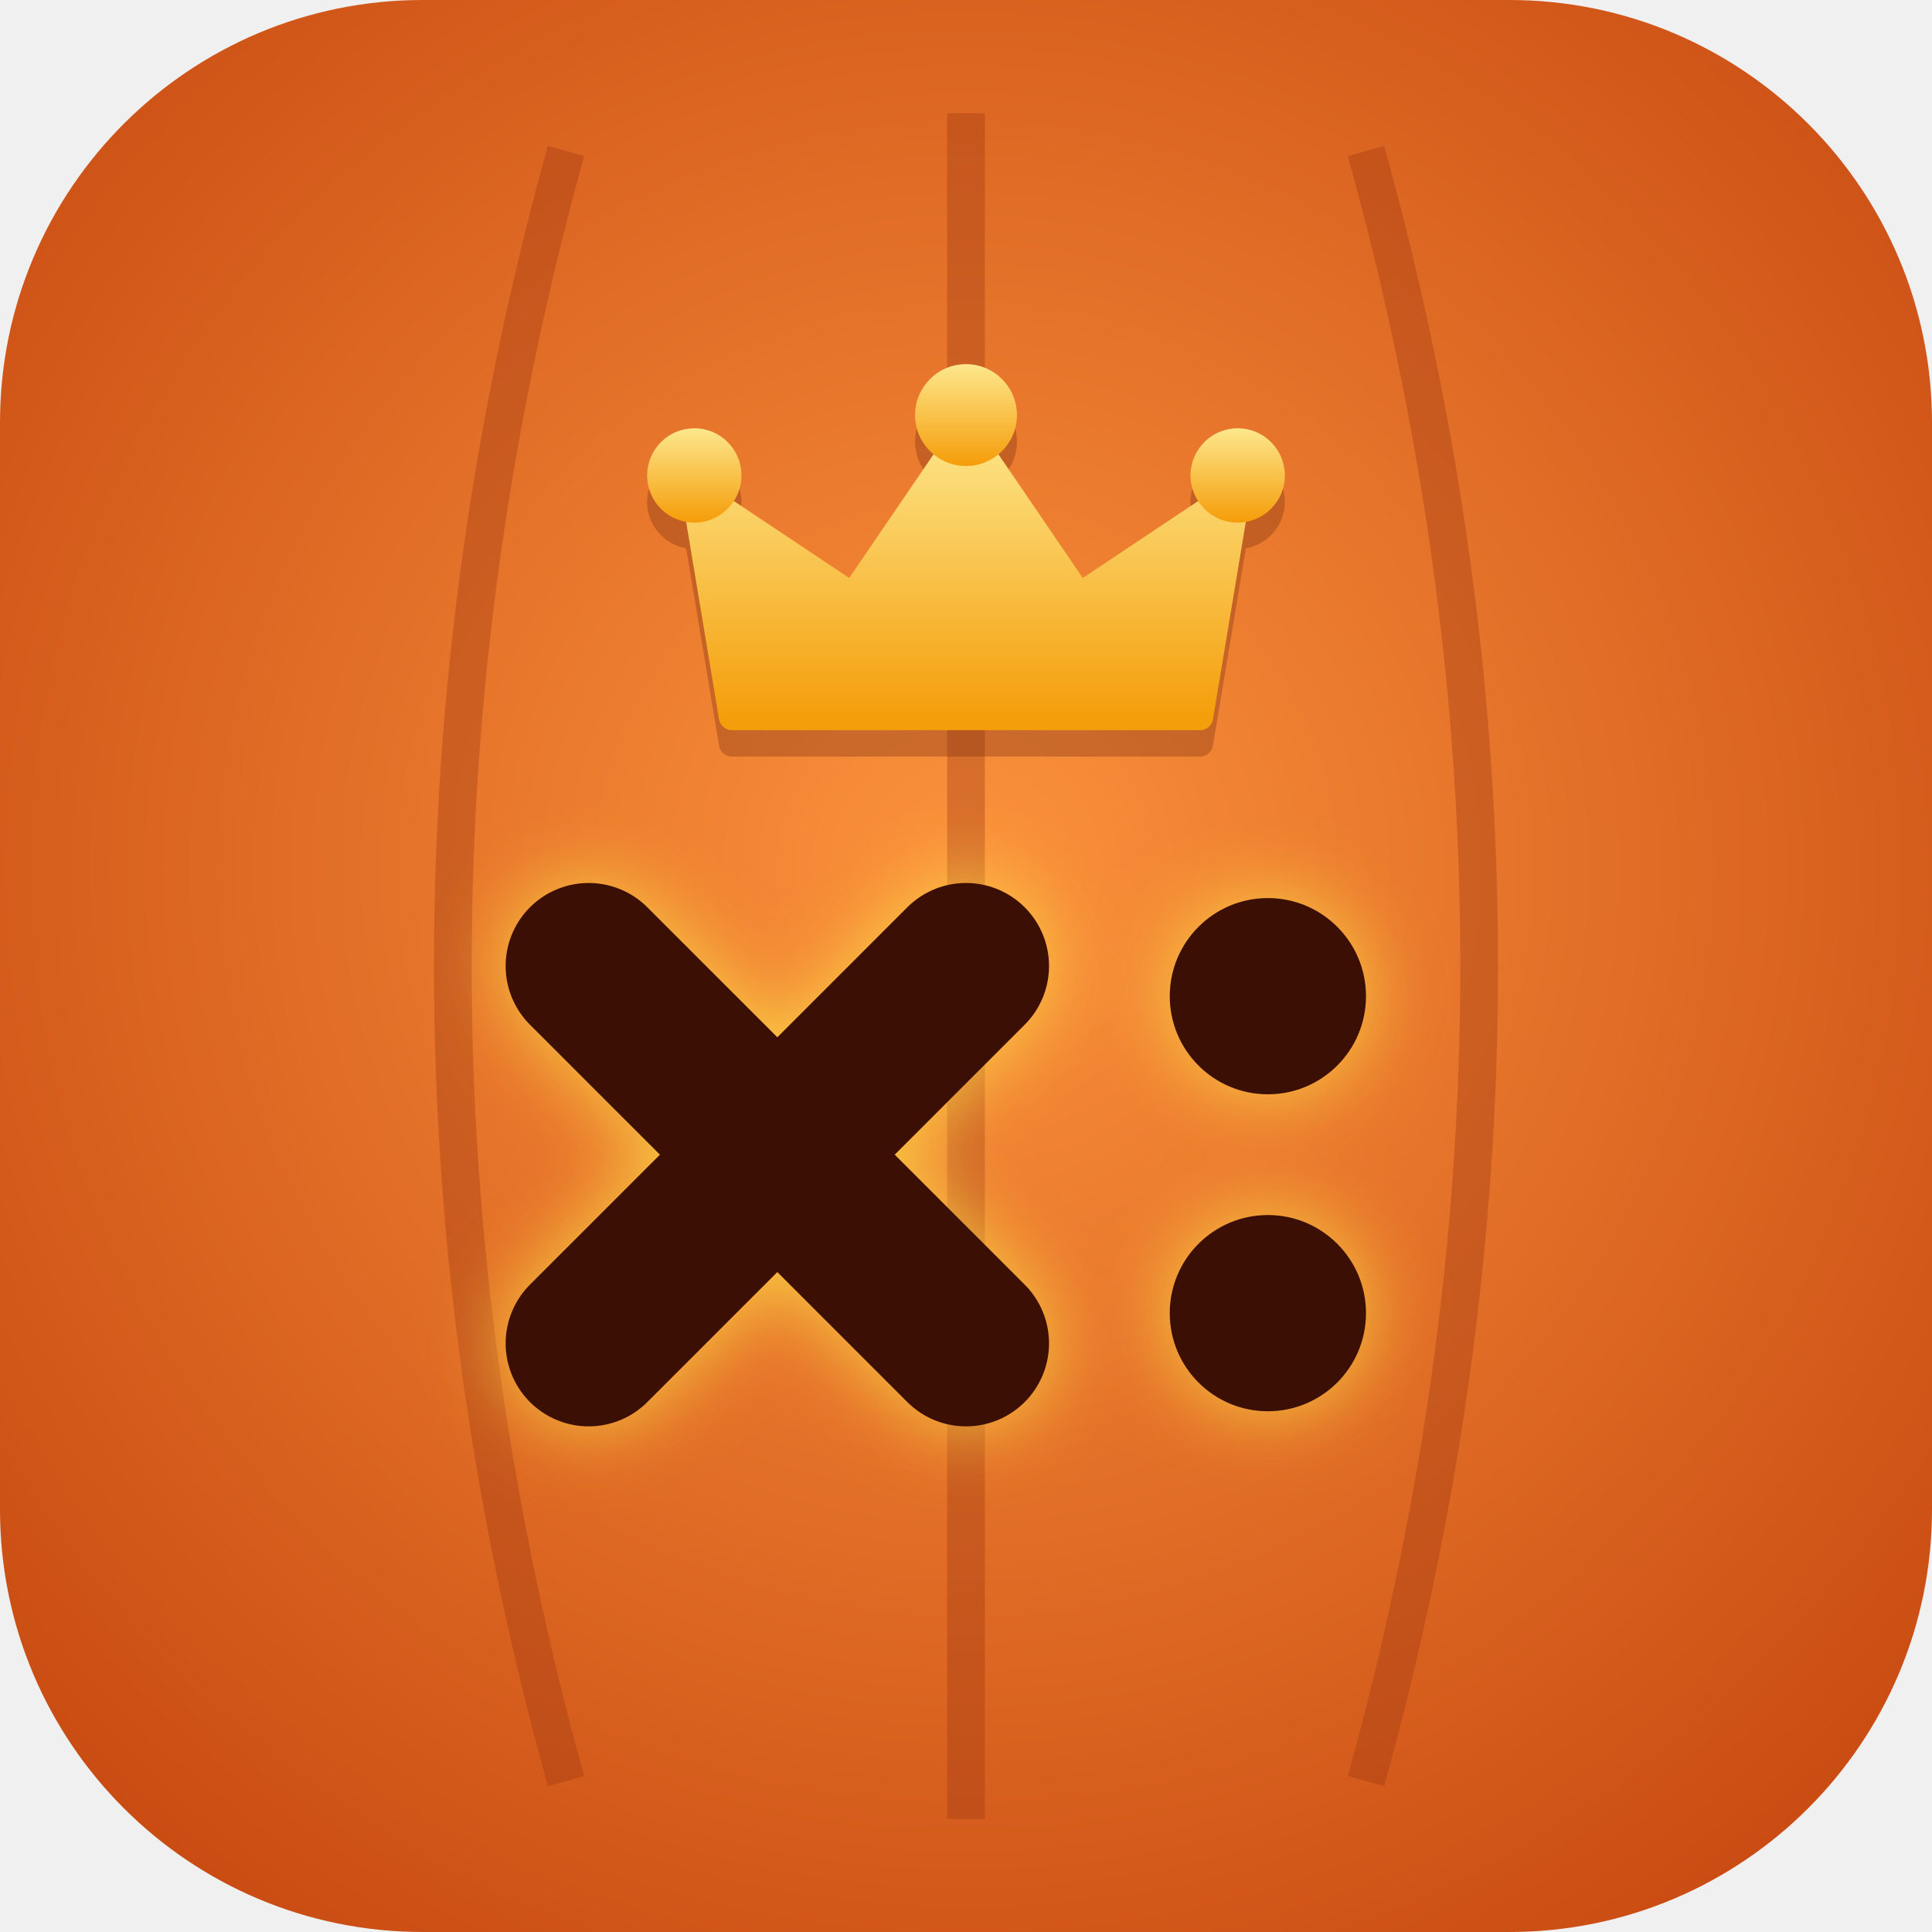
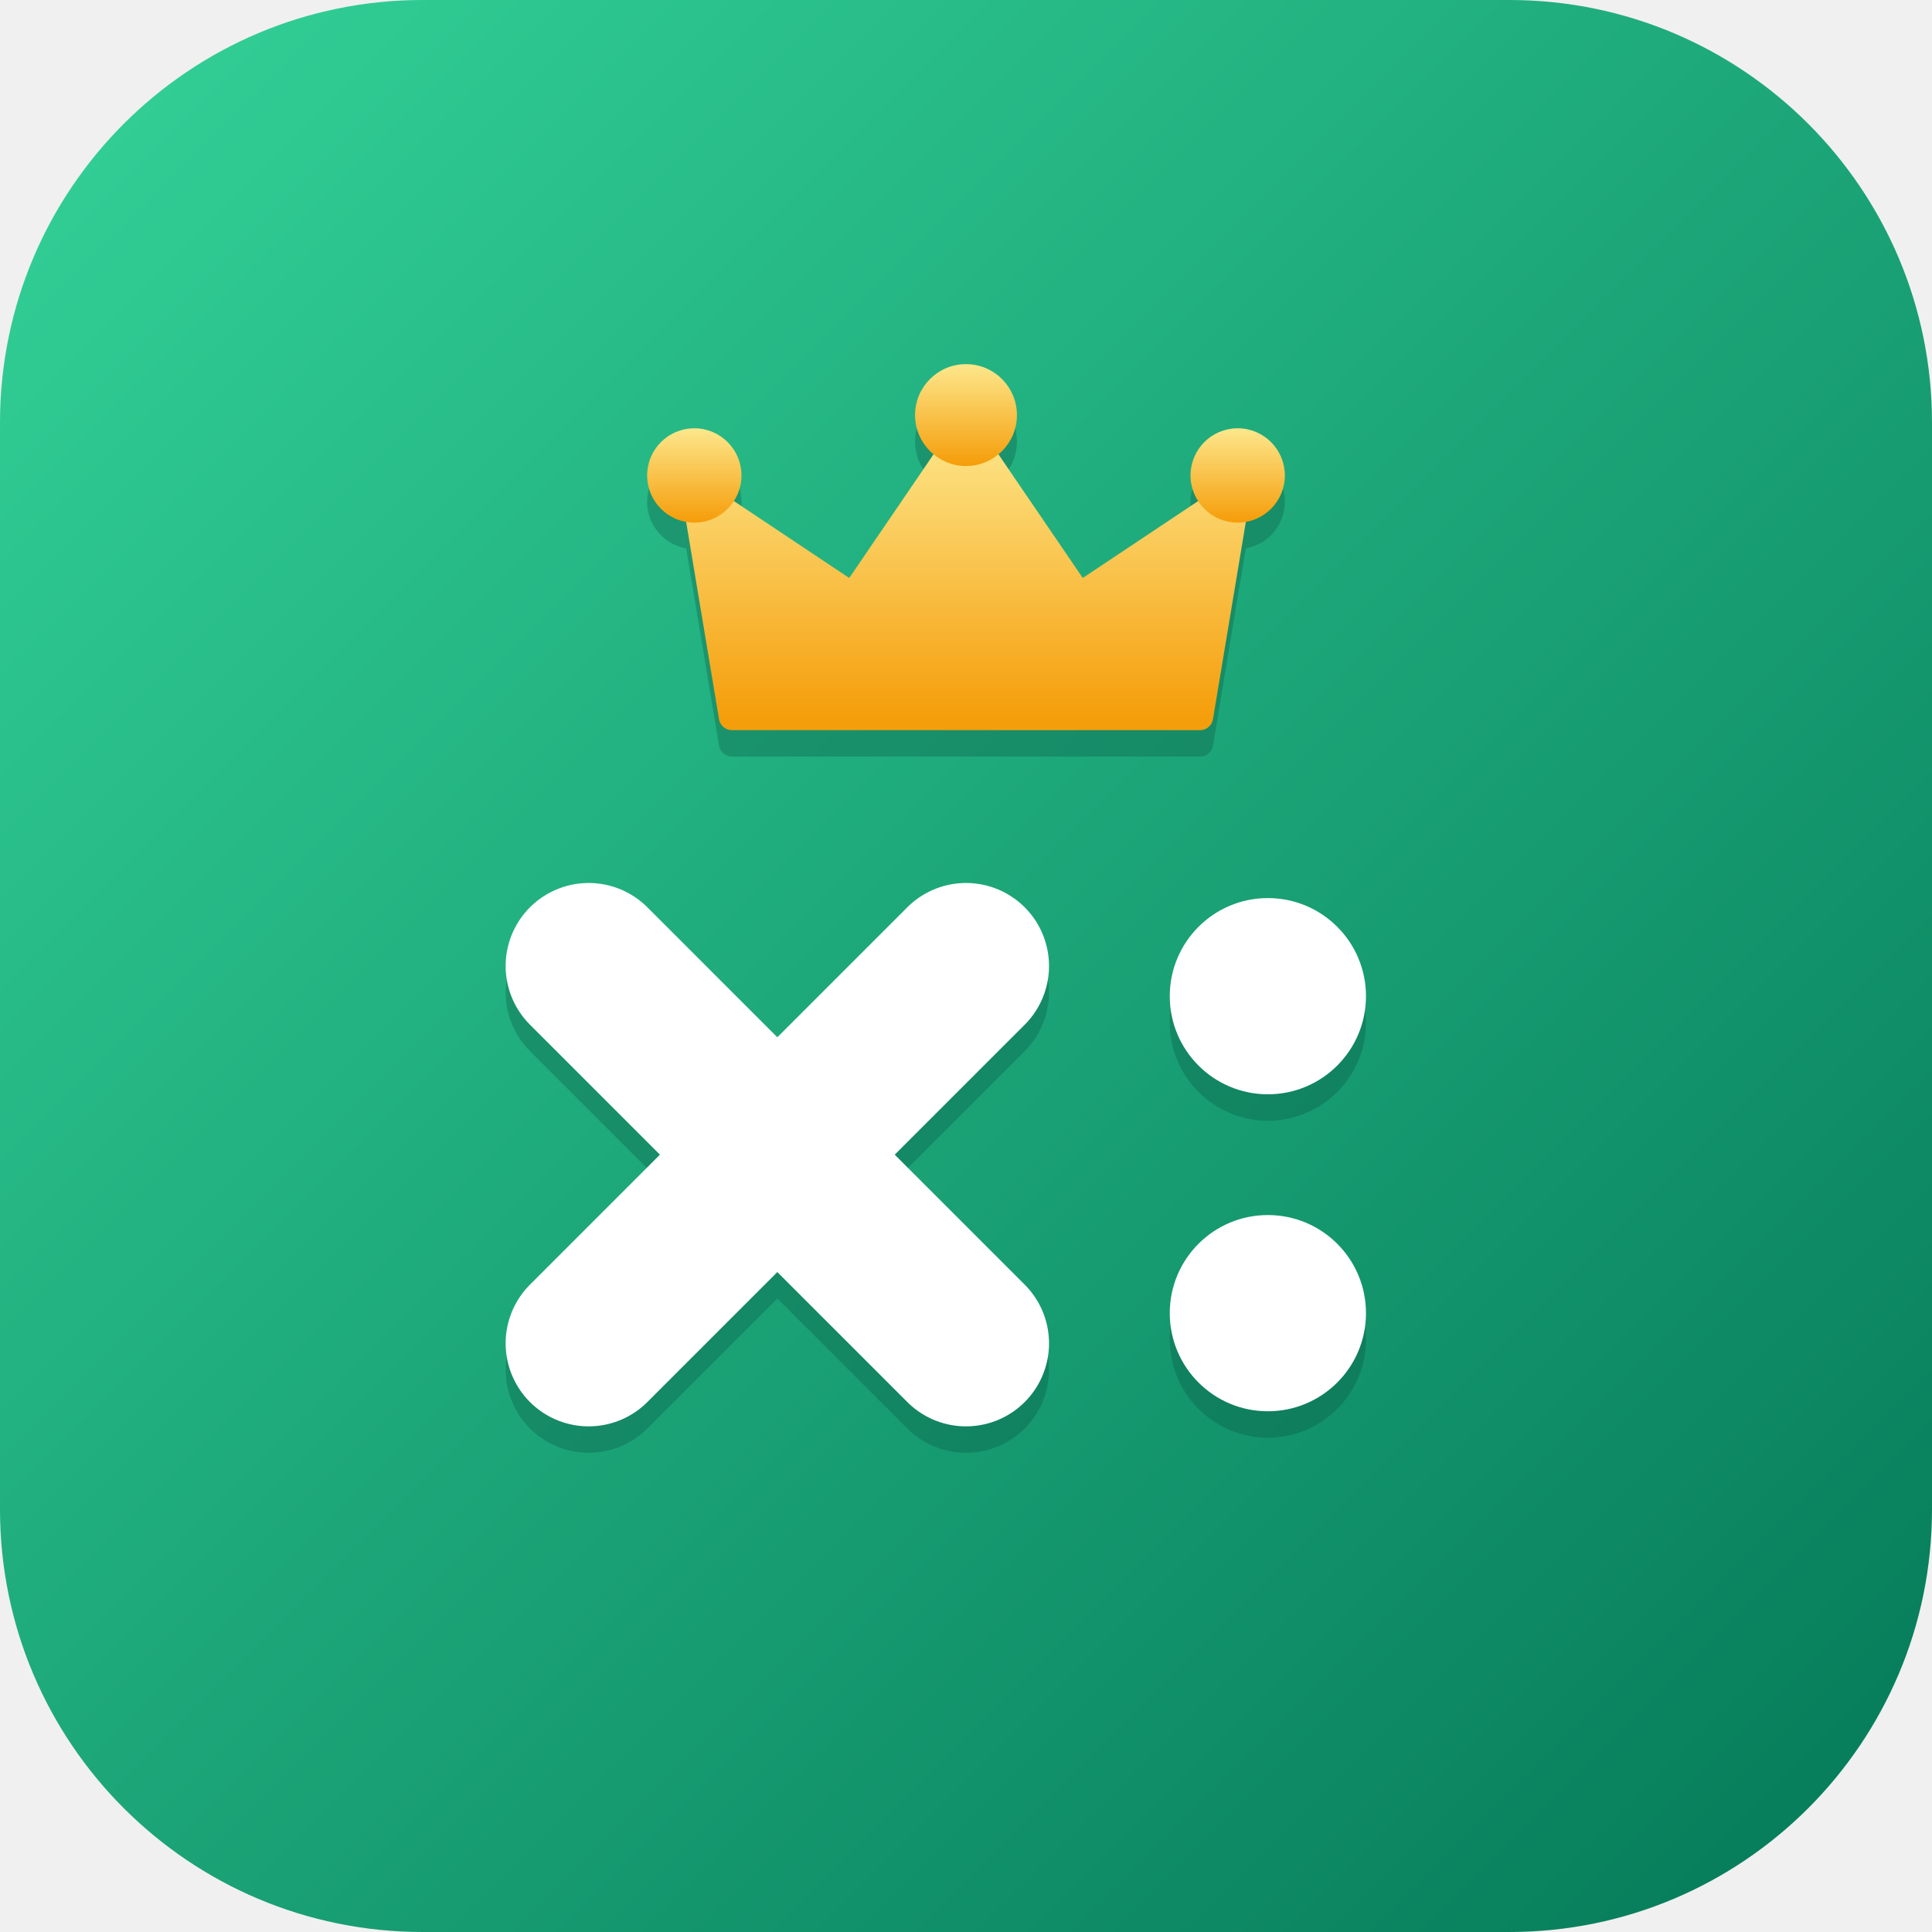
<svg xmlns="http://www.w3.org/2000/svg" viewBox="0 0 512 512" width="512" height="512">
  <defs>
-     <radialGradient id="bg" cx="0.5" cy="0.45" r="0.75">
-       <stop offset="0" stop-color="#fb923c" />
-       <stop offset="1" stop-color="#c2410c" />
-     </radialGradient>
+     <linearGradient id="bg" x1="0" y1="0" x2="1" y2="1">
+       <stop offset="0" stop-color="#34d399" />
+       <stop offset="1" stop-color="#047857" />
+     </linearGradient>
    <linearGradient id="gold" x1="0" y1="0" x2="0" y2="1">
      <stop offset="0" stop-color="#fde68a" />
      <stop offset="1" stop-color="#f59e0b" />
    </linearGradient>
-     <filter id="glow" x="-50%" y="-50%" width="200%" height="200%">
-       <feGaussianBlur stdDeviation="10" />
-     </filter>
  </defs>
  <rect width="512" height="512" rx="112" fill="url(#bg)" />
-   <g fill="none" stroke="#9a3412" stroke-width="10" opacity="0.35">
-     <path d="M150 40 Q90 256 150 472" />
-     <path d="M362 40 Q422 256 362 472" />
-     <path d="M256 30 L256 482" />
-   </g>
-   <g transform="translate(256 157)" fill="#7c2d12" stroke="#7c2d12" opacity="0.35">
+   <g transform="translate(256 157)" fill="#064e3b" stroke="#064e3b" opacity="0.3">
    <path d="M-62 40 L-72 -20 L-30 8 L0 -36 L30 8 L72 -20 L62 40 Z" stroke-width="7" stroke-linejoin="round" />
    <circle cx="-72" cy="-24" r="12" />
    <circle cx="0" cy="-40" r="13" />
    <circle cx="72" cy="-24" r="12" />
  </g>
  <g transform="translate(256 150)" fill="url(#gold)" stroke="url(#gold)">
    <path d="M-62 40 L-72 -20 L-30 8 L0 -36 L30 8 L72 -20 L62 40 Z" stroke-width="7" stroke-linejoin="round" />
    <circle cx="-72" cy="-24" r="12" />
    <circle cx="0" cy="-40" r="13" />
    <circle cx="72" cy="-24" r="12" />
  </g>
-   <g filter="url(#glow)" opacity="0.8">
-     <g transform="translate(206 306)" stroke="#fde047">
+   <g transform="translate(0 7)" opacity="0.3">
+     <g transform="translate(206 306)" stroke="#064e3b">
      <g stroke-linecap="round" stroke-width="44">
        <line x1="-50" y1="-50" x2="50" y2="50" />
        <line x1="50" y1="-50" x2="-50" y2="50" />
      </g>
    </g>
-     <g transform="translate(336 306)" fill="#fde047">
+     <g transform="translate(336 306)" fill="#064e3b">
      <circle cx="0" cy="-42" r="26" />
      <circle cx="0" cy="42" r="26" />
    </g>
  </g>
-   <g transform="translate(206 306)" stroke="#3b0f04">
+   <g transform="translate(206 306)" stroke="#ffffff">
    <g stroke-linecap="round" stroke-width="44">
      <line x1="-50" y1="-50" x2="50" y2="50" />
      <line x1="50" y1="-50" x2="-50" y2="50" />
    </g>
  </g>
-   <g transform="translate(336 306)" fill="#3b0f04">
+   <g transform="translate(336 306)" fill="#ffffff">
    <circle cx="0" cy="-42" r="26" />
    <circle cx="0" cy="42" r="26" />
  </g>
</svg>
